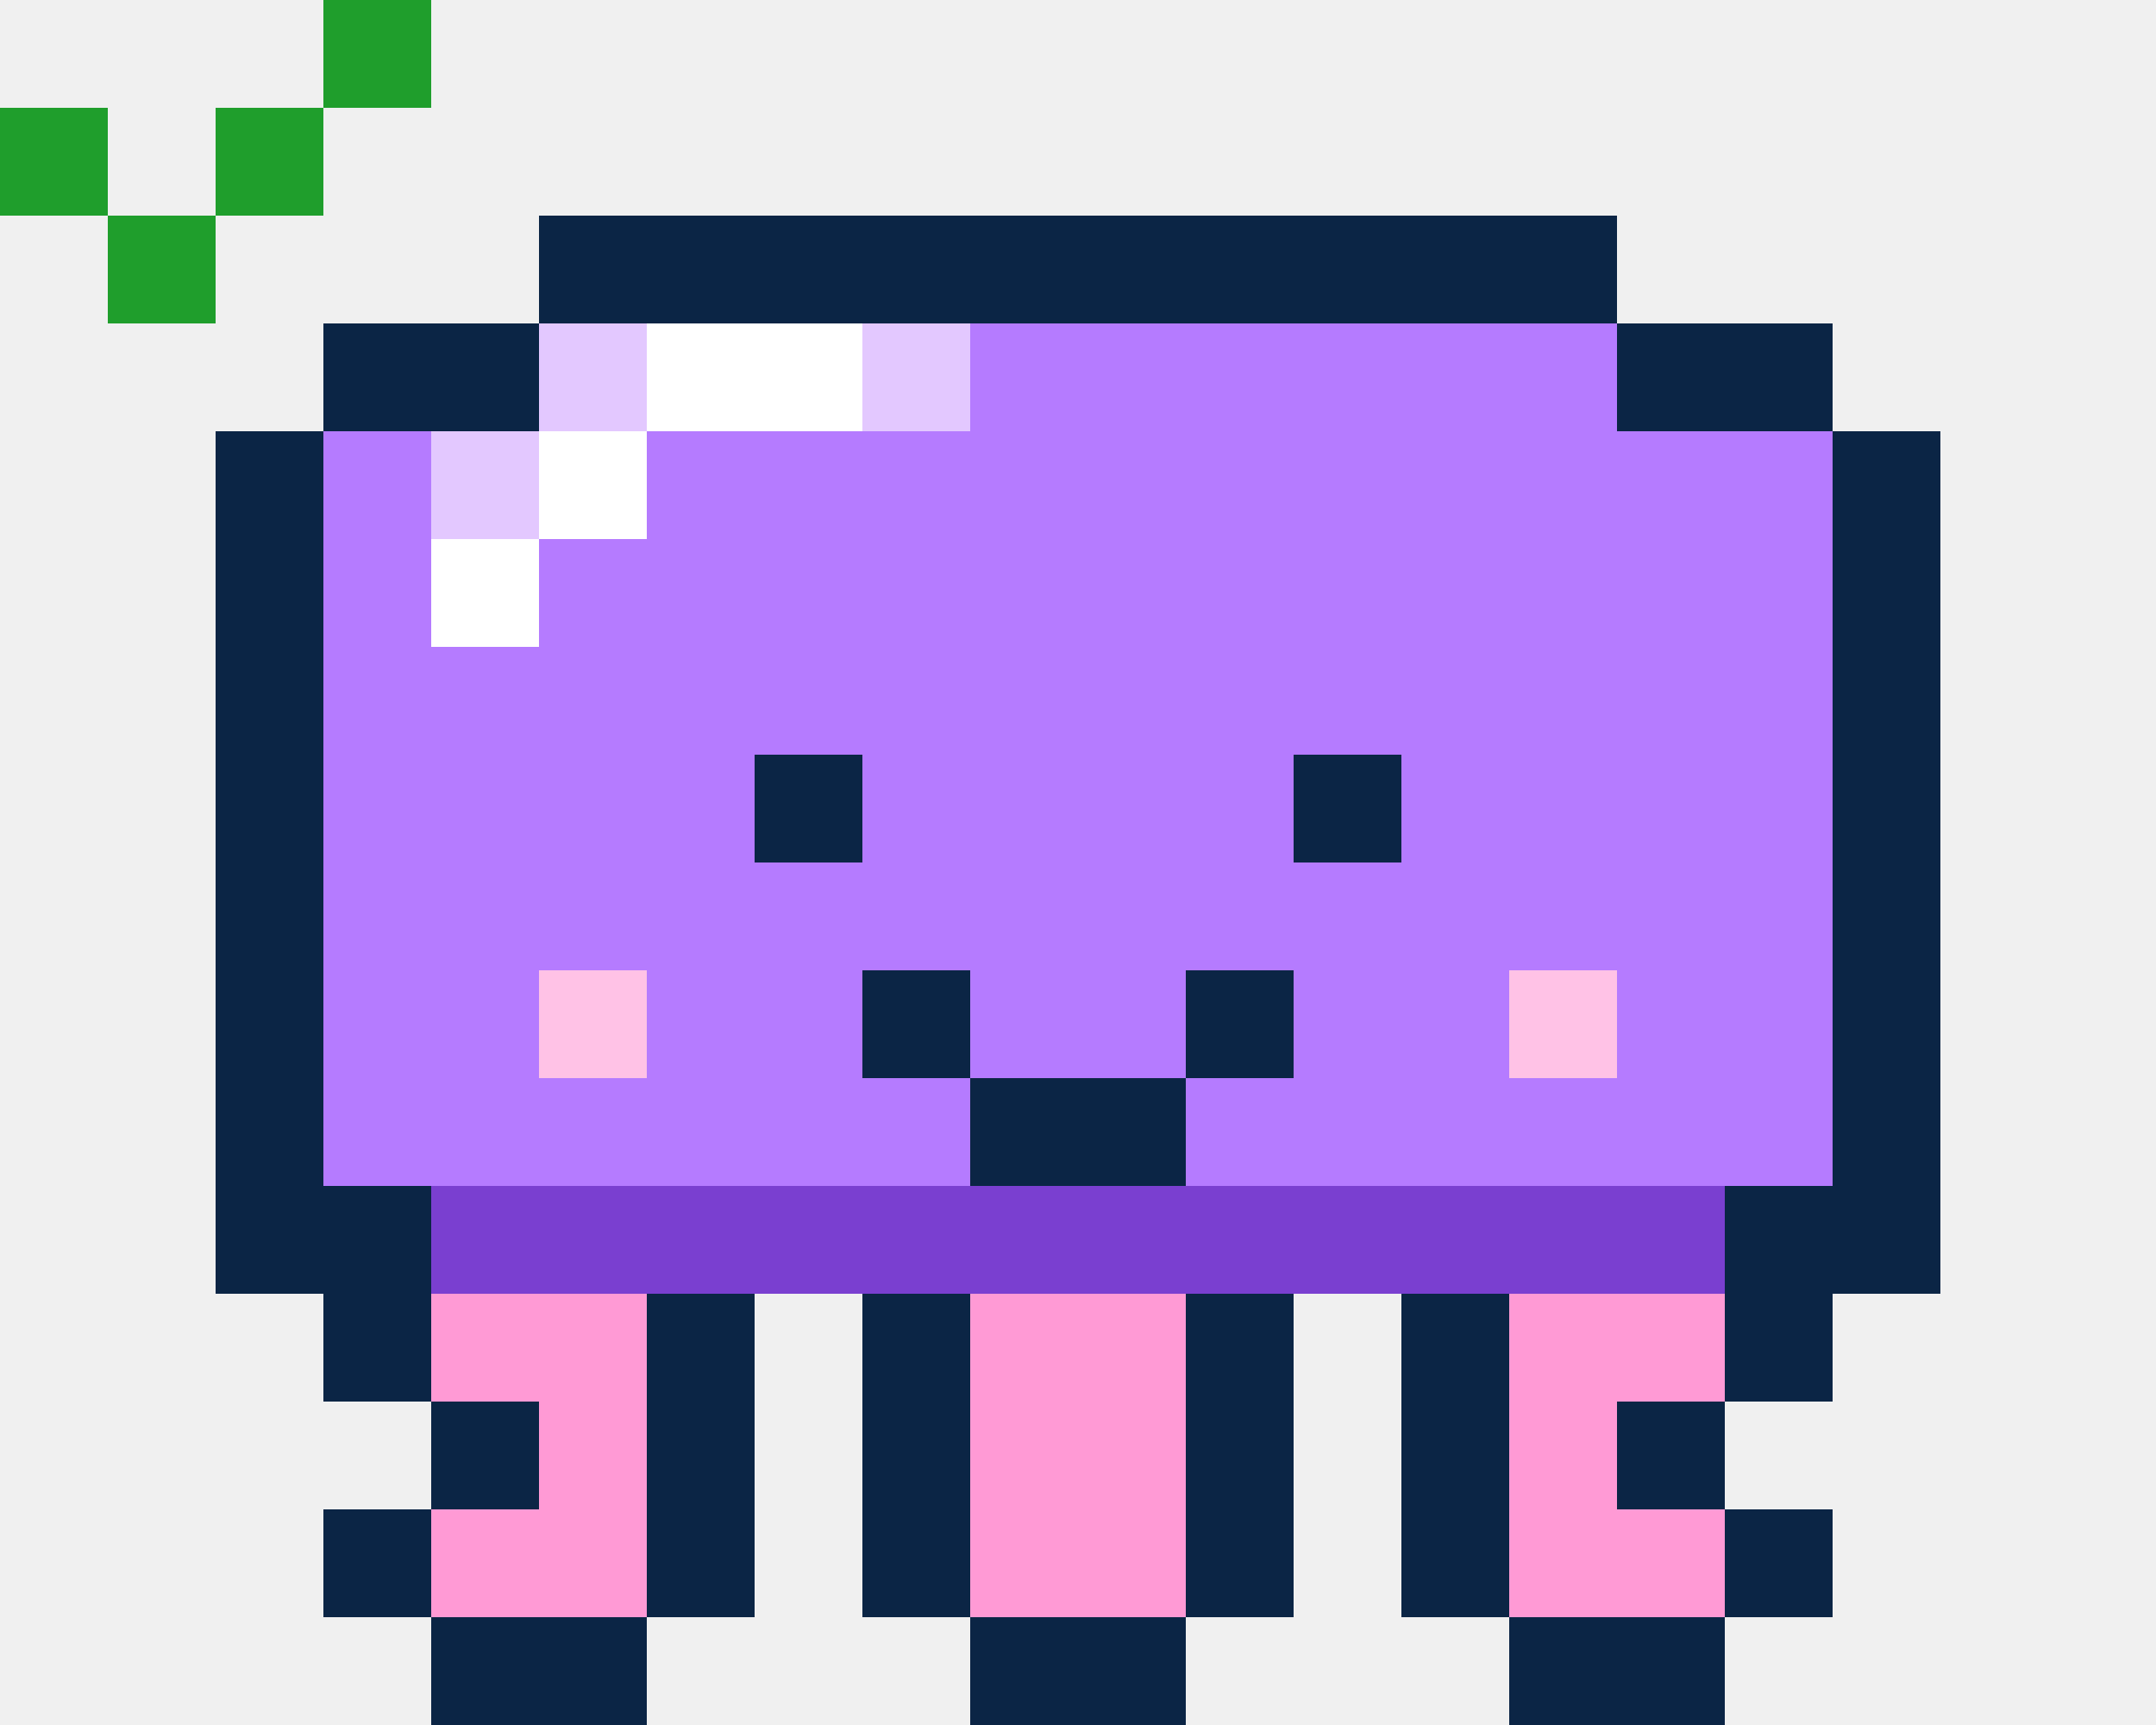
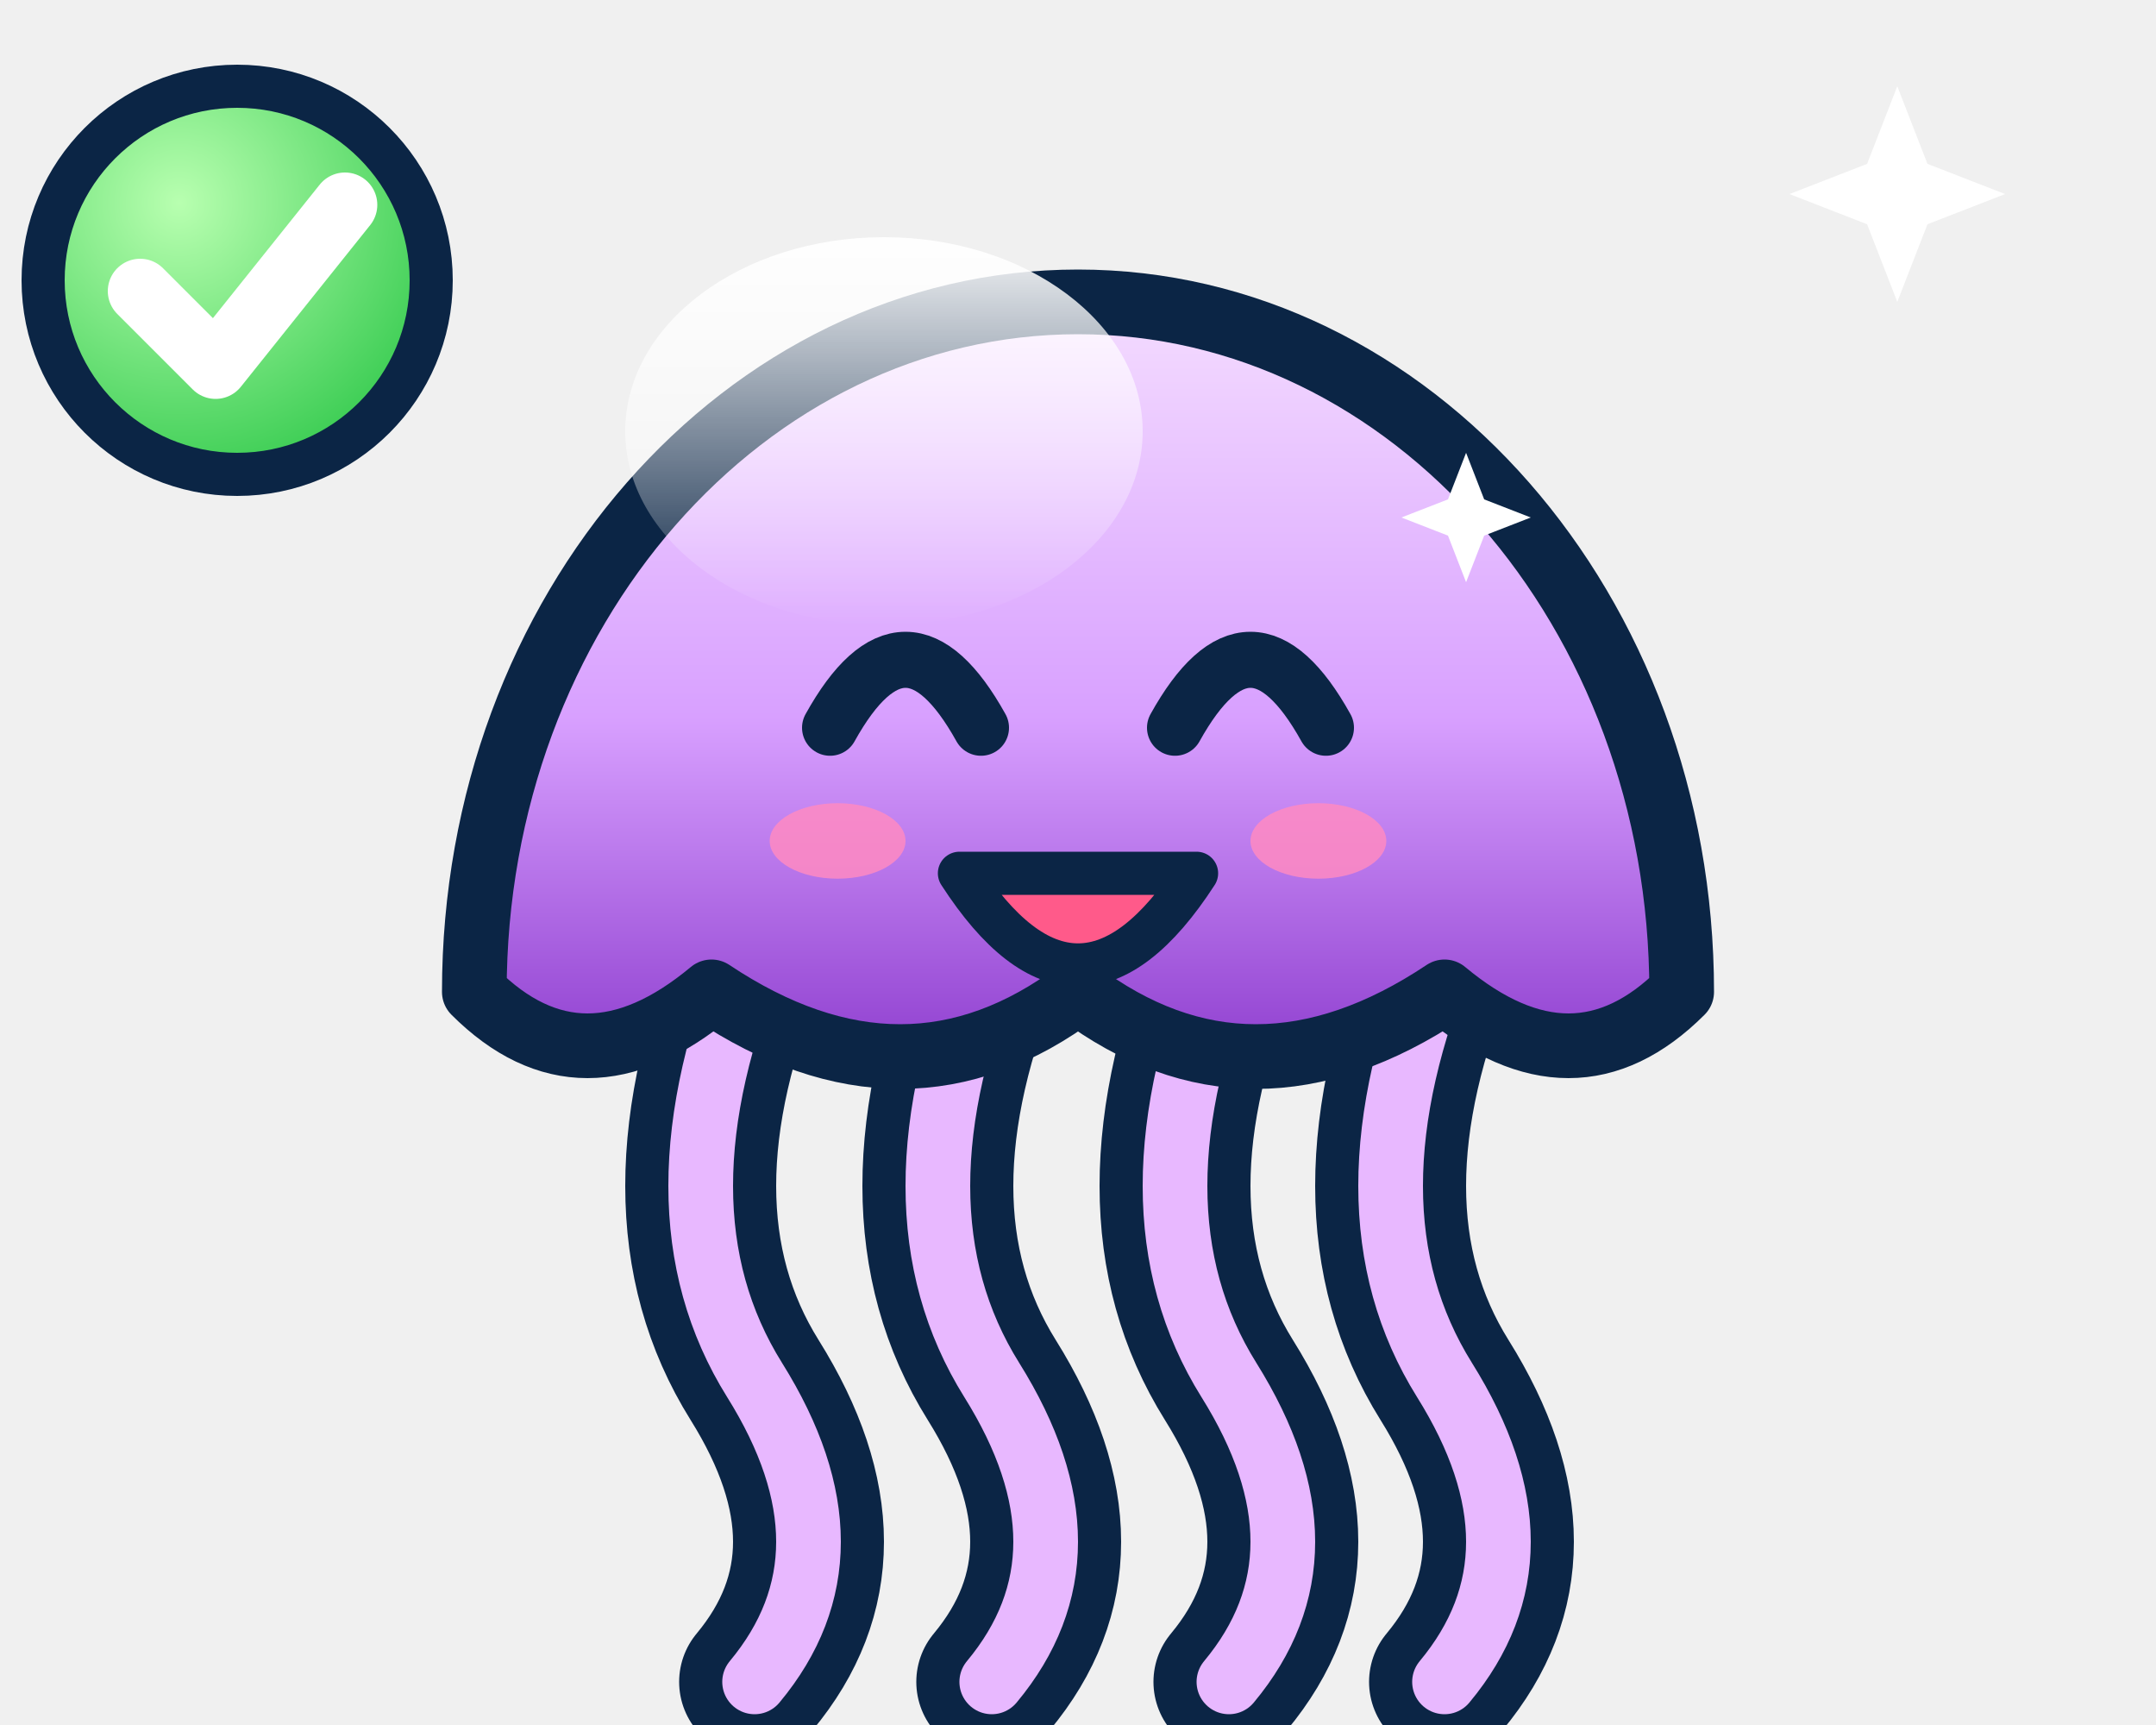
- <svg xmlns="http://www.w3.org/2000/svg" viewBox="0 0 20 16" width="160" height="128" shape-rendering="crispEdges">
-   <rect x="3" y="0" width="1" height="1" fill="#1f9e2c" />
-   <rect x="0" y="1" width="1" height="1" fill="#1f9e2c" />
-   <rect x="2" y="1" width="1" height="1" fill="#1f9e2c" />
-   <rect x="1" y="2" width="1" height="1" fill="#1f9e2c" />
-   <rect x="5" y="2" width="10" height="1" fill="#0b2545" />
-   <rect x="3" y="3" width="2" height="1" fill="#0b2545" />
-   <rect x="5" y="3" width="1" height="1" fill="#e3c8ff" />
-   <rect x="6" y="3" width="2" height="1" fill="#ffffff" />
-   <rect x="8" y="3" width="1" height="1" fill="#e3c8ff" />
-   <rect x="9" y="3" width="6" height="1" fill="#b57bff" />
-   <rect x="15" y="3" width="2" height="1" fill="#0b2545" />
-   <rect x="2" y="4" width="1" height="1" fill="#0b2545" />
-   <rect x="3" y="4" width="1" height="1" fill="#b57bff" />
-   <rect x="4" y="4" width="1" height="1" fill="#e3c8ff" />
-   <rect x="5" y="4" width="1" height="1" fill="#ffffff" />
-   <rect x="6" y="4" width="11" height="1" fill="#b57bff" />
-   <rect x="17" y="4" width="1" height="1" fill="#0b2545" />
-   <rect x="2" y="5" width="1" height="1" fill="#0b2545" />
-   <rect x="3" y="5" width="1" height="1" fill="#b57bff" />
-   <rect x="4" y="5" width="1" height="1" fill="#ffffff" />
-   <rect x="5" y="5" width="12" height="1" fill="#b57bff" />
-   <rect x="17" y="5" width="1" height="1" fill="#0b2545" />
-   <rect x="2" y="6" width="1" height="1" fill="#0b2545" />
-   <rect x="3" y="6" width="14" height="1" fill="#b57bff" />
-   <rect x="17" y="6" width="1" height="1" fill="#0b2545" />
-   <rect x="2" y="7" width="1" height="1" fill="#0b2545" />
-   <rect x="3" y="7" width="4" height="1" fill="#b57bff" />
-   <rect x="7" y="7" width="1" height="1" fill="#0b2545" />
-   <rect x="8" y="7" width="4" height="1" fill="#b57bff" />
-   <rect x="12" y="7" width="1" height="1" fill="#0b2545" />
-   <rect x="13" y="7" width="4" height="1" fill="#b57bff" />
-   <rect x="17" y="7" width="1" height="1" fill="#0b2545" />
-   <rect x="2" y="8" width="1" height="1" fill="#0b2545" />
-   <rect x="3" y="8" width="14" height="1" fill="#b57bff" />
-   <rect x="17" y="8" width="1" height="1" fill="#0b2545" />
-   <rect x="2" y="9" width="1" height="1" fill="#0b2545" />
-   <rect x="3" y="9" width="2" height="1" fill="#b57bff" />
-   <rect x="5" y="9" width="1" height="1" fill="#ffc2e6" />
-   <rect x="6" y="9" width="2" height="1" fill="#b57bff" />
-   <rect x="8" y="9" width="1" height="1" fill="#0b2545" />
-   <rect x="9" y="9" width="2" height="1" fill="#b57bff" />
-   <rect x="11" y="9" width="1" height="1" fill="#0b2545" />
-   <rect x="12" y="9" width="2" height="1" fill="#b57bff" />
-   <rect x="14" y="9" width="1" height="1" fill="#ffc2e6" />
-   <rect x="15" y="9" width="2" height="1" fill="#b57bff" />
-   <rect x="17" y="9" width="1" height="1" fill="#0b2545" />
-   <rect x="2" y="10" width="1" height="1" fill="#0b2545" />
-   <rect x="3" y="10" width="6" height="1" fill="#b57bff" />
-   <rect x="9" y="10" width="2" height="1" fill="#0b2545" />
-   <rect x="11" y="10" width="6" height="1" fill="#b57bff" />
-   <rect x="17" y="10" width="1" height="1" fill="#0b2545" />
-   <rect x="2" y="11" width="2" height="1" fill="#0b2545" />
-   <rect x="4" y="11" width="12" height="1" fill="#7a3fd0" />
-   <rect x="16" y="11" width="2" height="1" fill="#0b2545" />
-   <rect x="3" y="12" width="1" height="1" fill="#0b2545" />
-   <rect x="4" y="12" width="2" height="1" fill="#ff9ad5" />
-   <rect x="6" y="12" width="1" height="1" fill="#0b2545" />
-   <rect x="8" y="12" width="1" height="1" fill="#0b2545" />
-   <rect x="9" y="12" width="2" height="1" fill="#ff9ad5" />
-   <rect x="11" y="12" width="1" height="1" fill="#0b2545" />
-   <rect x="13" y="12" width="1" height="1" fill="#0b2545" />
-   <rect x="14" y="12" width="2" height="1" fill="#ff9ad5" />
-   <rect x="16" y="12" width="1" height="1" fill="#0b2545" />
-   <rect x="4" y="13" width="1" height="1" fill="#0b2545" />
-   <rect x="5" y="13" width="1" height="1" fill="#ff9ad5" />
-   <rect x="6" y="13" width="1" height="1" fill="#0b2545" />
-   <rect x="8" y="13" width="1" height="1" fill="#0b2545" />
-   <rect x="9" y="13" width="2" height="1" fill="#ff9ad5" />
-   <rect x="11" y="13" width="1" height="1" fill="#0b2545" />
-   <rect x="13" y="13" width="1" height="1" fill="#0b2545" />
-   <rect x="14" y="13" width="1" height="1" fill="#ff9ad5" />
-   <rect x="15" y="13" width="1" height="1" fill="#0b2545" />
-   <rect x="3" y="14" width="1" height="1" fill="#0b2545" />
-   <rect x="4" y="14" width="2" height="1" fill="#ff9ad5" />
-   <rect x="6" y="14" width="1" height="1" fill="#0b2545" />
-   <rect x="8" y="14" width="1" height="1" fill="#0b2545" />
-   <rect x="9" y="14" width="2" height="1" fill="#ff9ad5" />
-   <rect x="11" y="14" width="1" height="1" fill="#0b2545" />
-   <rect x="13" y="14" width="1" height="1" fill="#0b2545" />
-   <rect x="14" y="14" width="2" height="1" fill="#ff9ad5" />
-   <rect x="16" y="14" width="1" height="1" fill="#0b2545" />
-   <rect x="4" y="15" width="2" height="1" fill="#0b2545" />
-   <rect x="9" y="15" width="2" height="1" fill="#0b2545" />
-   <rect x="14" y="15" width="2" height="1" fill="#0b2545" />
+ <svg xmlns="http://www.w3.org/2000/svg" viewBox="0 0 100 80" width="160" height="128">
+   <defs>
+     <linearGradient id="shine" x1="0" y1="0" x2="0" y2="1">
+       <stop offset="0" stop-color="#ffffff" stop-opacity=".95" />
+       <stop offset="1" stop-color="#ffffff" stop-opacity="0" />
+     </linearGradient>
+     <radialGradient id="badge-bad" cx=".35" cy=".3" r=".8">
+       <stop offset="0" stop-color="#ff9ab8" />
+       <stop offset="1" stop-color="#ff2a6d" />
+     </radialGradient>
+     <radialGradient id="badge-good" cx=".35" cy=".3" r=".8">
+       <stop offset="0" stop-color="#b8ffb0" />
+       <stop offset="1" stop-color="#2fc84a" />
+     </radialGradient>
+     <radialGradient id="drop" cx=".35" cy=".3" r=".8">
+       <stop offset="0" stop-color="#d8f0ff" />
+       <stop offset="1" stop-color="#3aa0ff" />
+     </radialGradient>
+     <radialGradient id="bolt" cx=".35" cy=".3" r=".8">
+       <stop offset="0" stop-color="#fff6c0" />
+       <stop offset="1" stop-color="#ffd23a" />
+     </radialGradient>
+     <linearGradient id="jelly-body" x1="0" y1="0" x2="0" y2="1">
+       <stop offset="0" stop-color="#f4dcff" />
+       <stop offset=".55" stop-color="#d8a0ff" />
+       <stop offset="1" stop-color="#9040d0" />
+     </linearGradient>
+   </defs>
+   <path d="M35 44Q30 56 35 64T35 78" fill="none" stroke="#0b2545" stroke-width="7" stroke-linecap="round" />
+   <path d="M35 44Q30 56 35 64T35 78" fill="none" stroke="#e8b8ff" stroke-width="3" stroke-linecap="round" />
+   <path d="M46 44Q41 56 46 64T46 78" fill="none" stroke="#0b2545" stroke-width="7" stroke-linecap="round" />
+   <path d="M46 44Q41 56 46 64T46 78" fill="none" stroke="#e8b8ff" stroke-width="3" stroke-linecap="round" />
+   <path d="M57 44Q52 56 57 64T57 78" fill="none" stroke="#0b2545" stroke-width="7" stroke-linecap="round" />
+   <path d="M57 44Q52 56 57 64T57 78" fill="none" stroke="#e8b8ff" stroke-width="3" stroke-linecap="round" />
+   <path d="M67 44Q62 56 67 64T67 78" fill="none" stroke="#0b2545" stroke-width="7" stroke-linecap="round" />
+   <path d="M67 44Q62 56 67 64T67 78" fill="none" stroke="#e8b8ff" stroke-width="3" stroke-linecap="round" />
+   <path d="M22 46A28 32 0 0 1 78 46Q73 51 67 46Q58 52 50 46Q42 52 33 46Q27 51 22 46Z" fill="url(#jelly-body)" stroke="#0b2545" stroke-width="3" stroke-linejoin="round" stroke-linecap="round" />
+   <ellipse cx="41" cy="20" rx="12" ry="9" fill="url(#shine)" />
+   <path d="M68 21L68.84 23.16L71 24L68.84 24.84L68 27L67.16 24.84L65 24L67.16 23.16Z" fill="#ffffff" />
+   <path d="M38.5 33.75Q42 27.45 45.5 33.75" fill="none" stroke="#0b2545" stroke-width="2.6" stroke-linejoin="round" stroke-linecap="round" />
+   <path d="M54.5 33.75Q58 27.45 61.5 33.75" fill="none" stroke="#0b2545" stroke-width="2.6" stroke-linejoin="round" stroke-linecap="round" />
+   <path d="M44.5 40.5Q50 49 55.5 40.5Z" fill="#ff5a8a" stroke="#0b2545" stroke-width="2" stroke-linejoin="round" stroke-linecap="round" />
+   <ellipse cx="38.85" cy="39.0" rx="3.15" ry="1.75" fill="#ff8ac2" opacity=".85" />
+   <ellipse cx="61.15" cy="39.0" rx="3.15" ry="1.75" fill="#ff8ac2" opacity=".85" />
+   <circle cx="11" cy="13" r="9" fill="url(#badge-good)" stroke="#0b2545" stroke-width="2" stroke-linejoin="round" stroke-linecap="round" />
+   <path d="M6.5 13.5L10 17L16 9.5" fill="none" stroke="#ffffff" stroke-width="3" stroke-linecap="round" stroke-linejoin="round" />
+   <path d="M88 4L89.4 7.6L93 9L89.4 10.4L88 14L86.6 10.4L83 9L86.6 7.6Z" fill="#ffffff" />
</svg>
